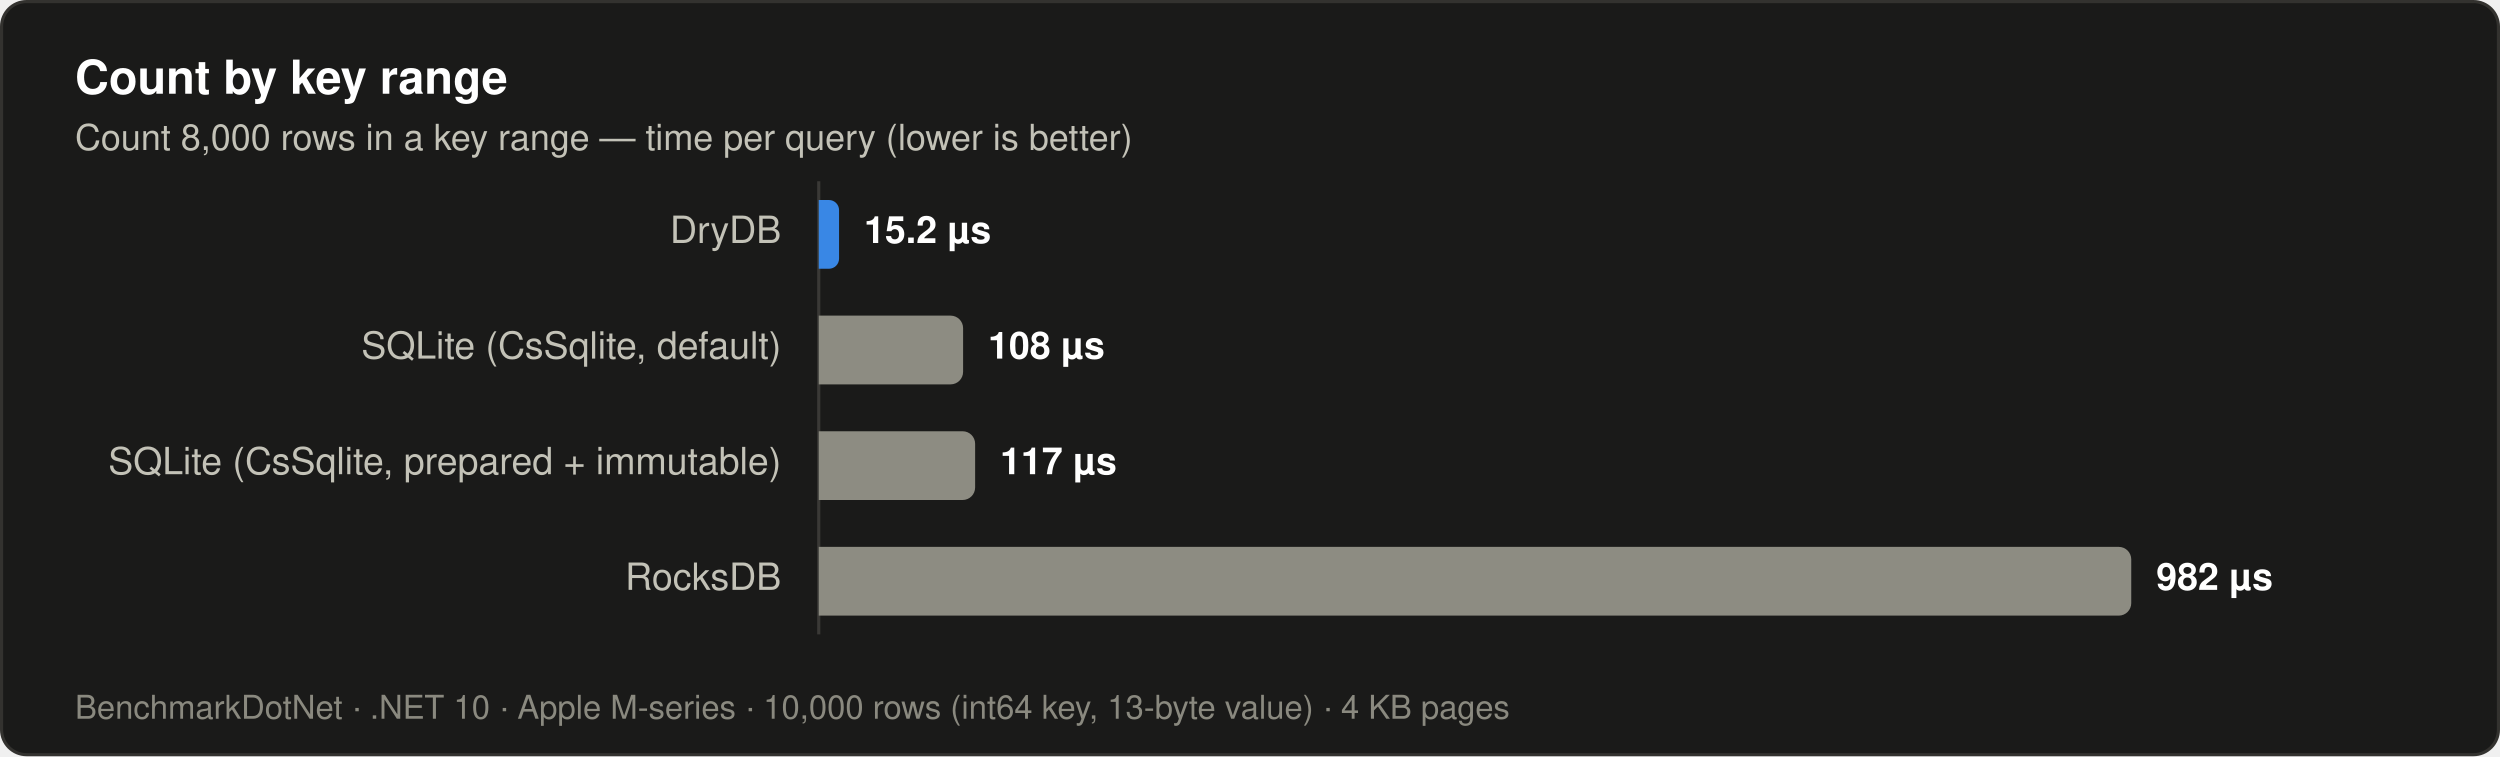
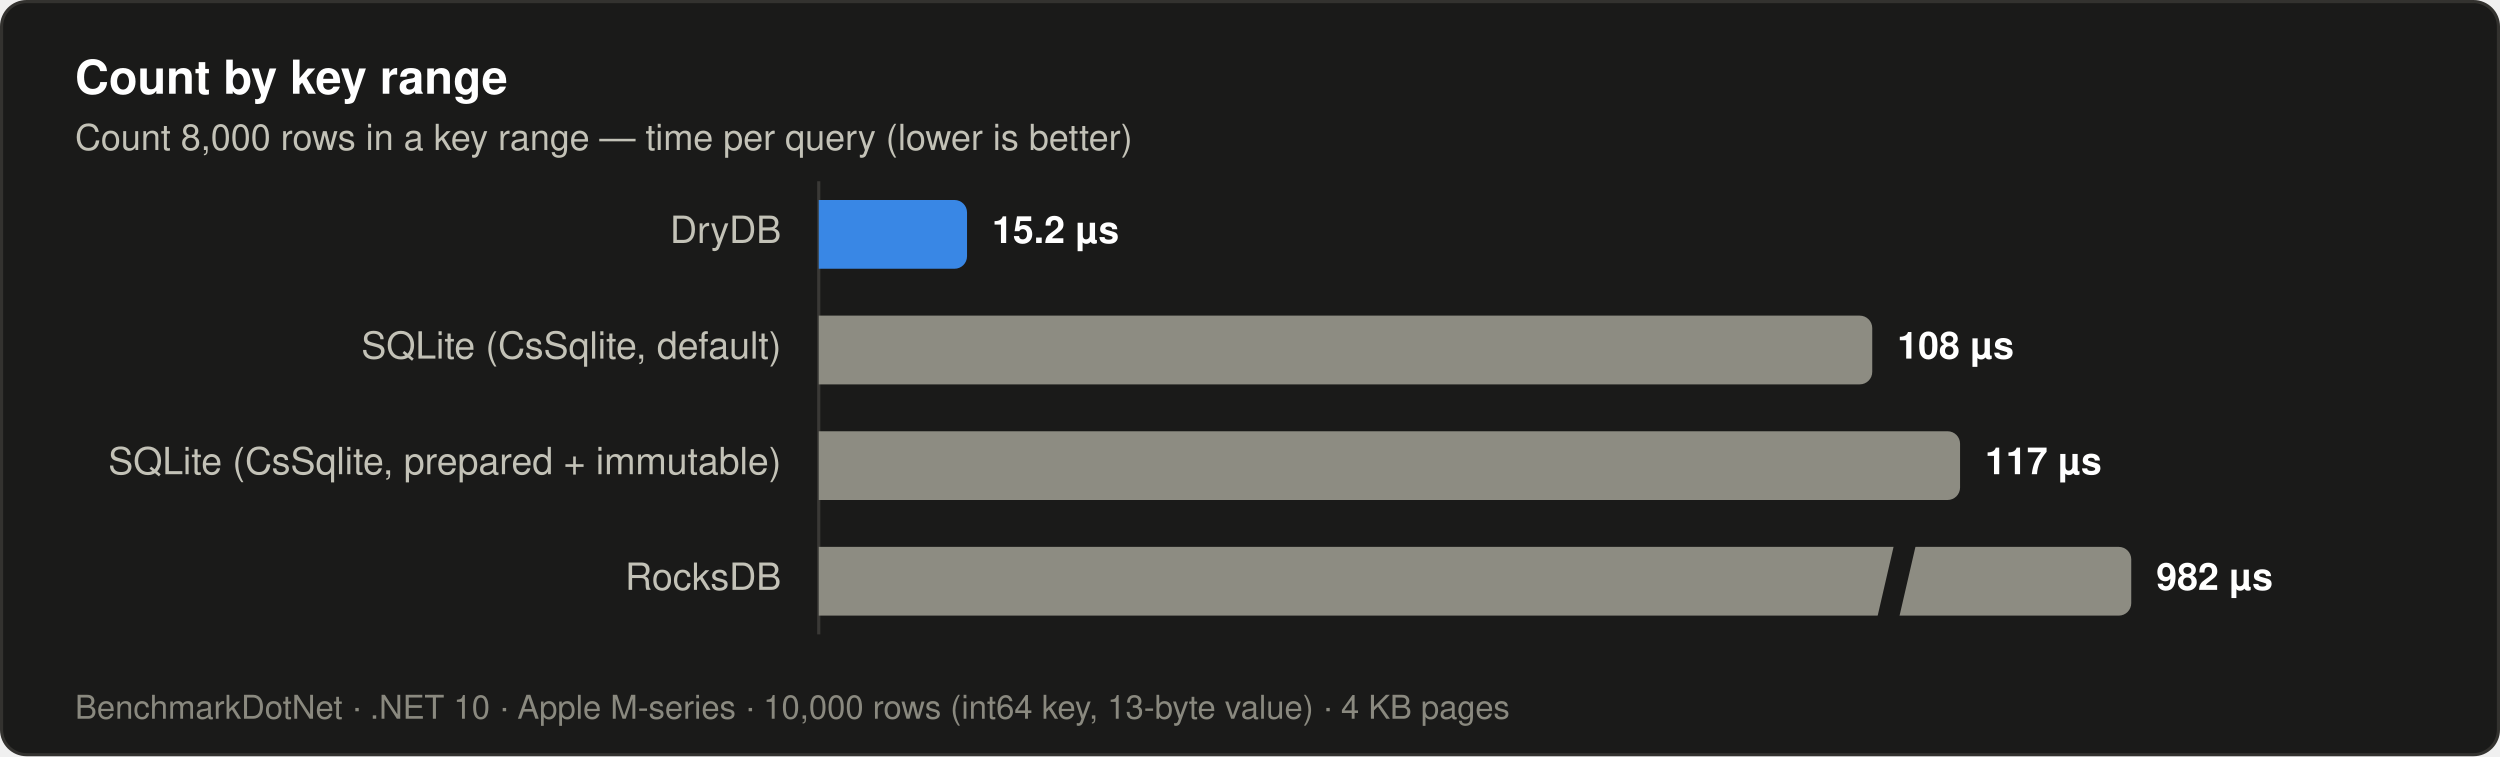
<svg xmlns="http://www.w3.org/2000/svg" viewBox="0 0 800 242" width="800" height="242" role="img" aria-label="Count by key range benchmark">
  <rect x="0.5" y="0.5" width="799" height="241" rx="8" fill="#1a1a19" stroke="#33322f" />
  <g font-family="ui-sans-serif, -apple-system, 'Segoe UI', Helvetica, Arial, sans-serif">
    <text x="24" y="30" font-size="15" font-weight="600" fill="#ffffff">Count by key range</text>
    <text x="24" y="48" font-size="11.5" fill="#c3c2b7">Count 8,000 rows in a key range — time per query (lower is better)</text>
    <line x1="262" y1="58" x2="262" y2="203" stroke="#3a3936" stroke-width="1" />
    <text x="250" y="75" text-anchor="end" dominant-baseline="central" font-size="12" fill="#c3c2b7">DryDB</text>
-     <path d="M262 64 h3.25 a3.251 3.251 0 0 1 3.251 3.251 v15.499 a3.251 3.251 0 0 1 -3.251 3.251 h-3.25 Z" fill="#3987e5" />
-     <text x="276.501" y="75" dominant-baseline="central" font-size="12" font-weight="600" fill="#ffffff">15.2 µs</text>
+     <path d="M262 64 h43.45 a4 4 0 0 1 4 4 v14 a4 4 0 0 1 -4 4 h-43.45 Z" fill="#3987e5" />
+     <text x="317.447" y="75" dominant-baseline="central" font-size="12" font-weight="600" fill="#ffffff">15.2 µs</text>
    <text x="250" y="112" text-anchor="end" dominant-baseline="central" font-size="12" fill="#c3c2b7">SQLite (CsSqlite, default)</text>
-     <path d="M262 101 h42.19 a4 4 0 0 1 4 4 v14 a4 4 0 0 1 -4 4 h-42.19 Z" fill="#8d8c82" />
-     <text x="316.191" y="112" dominant-baseline="central" font-size="12" font-weight="600" fill="#ffffff">108 µs</text>
+     <path d="M262 101 h333.12 a4 4 0 0 1 4 4 v14 a4 4 0 0 1 -4 4 h-333.12 Z" fill="#8d8c82" />
+     <text x="607.124" y="112" dominant-baseline="central" font-size="12" font-weight="600" fill="#ffffff">108 µs</text>
    <text x="250" y="149" text-anchor="end" dominant-baseline="central" font-size="12" fill="#c3c2b7">SQLite (CsSqlite, prepared + immutable)</text>
-     <path d="M262 138 h46.04 a4 4 0 0 1 4 4 v14 a4 4 0 0 1 -4 4 h-46.04 Z" fill="#8d8c82" />
-     <text x="320.041" y="149" dominant-baseline="central" font-size="12" font-weight="600" fill="#ffffff">117 µs</text>
+     <path d="M262 138 h361.22 a4 4 0 0 1 4 4 v14 a4 4 0 0 1 -4 4 h-361.22 Z" fill="#8d8c82" />
+     <text x="635.217" y="149" dominant-baseline="central" font-size="12" font-weight="600" fill="#ffffff">117 µs</text>
    <text x="250" y="186" text-anchor="end" dominant-baseline="central" font-size="12" fill="#c3c2b7">RocksDB</text>
    <path d="M262 175 h416.00 a4 4 0 0 1 4 4 v14 a4 4 0 0 1 -4 4 h-416 Z" fill="#8d8c82" />
+     <path d="M606.4 173 l-6 26 h7 l6 -26 Z" fill="#1a1a19" />
    <text x="690" y="186" dominant-baseline="central" font-size="12" font-weight="600" fill="#ffffff">982 µs</text>
    <text x="24" y="230" font-size="10.5" fill="#8a897f">BenchmarkDotNet · .NET 10 · Apple M-series · 10,000 rows (int64 key, 13-byte value) · 4 KB pages</text>
  </g>
</svg>
